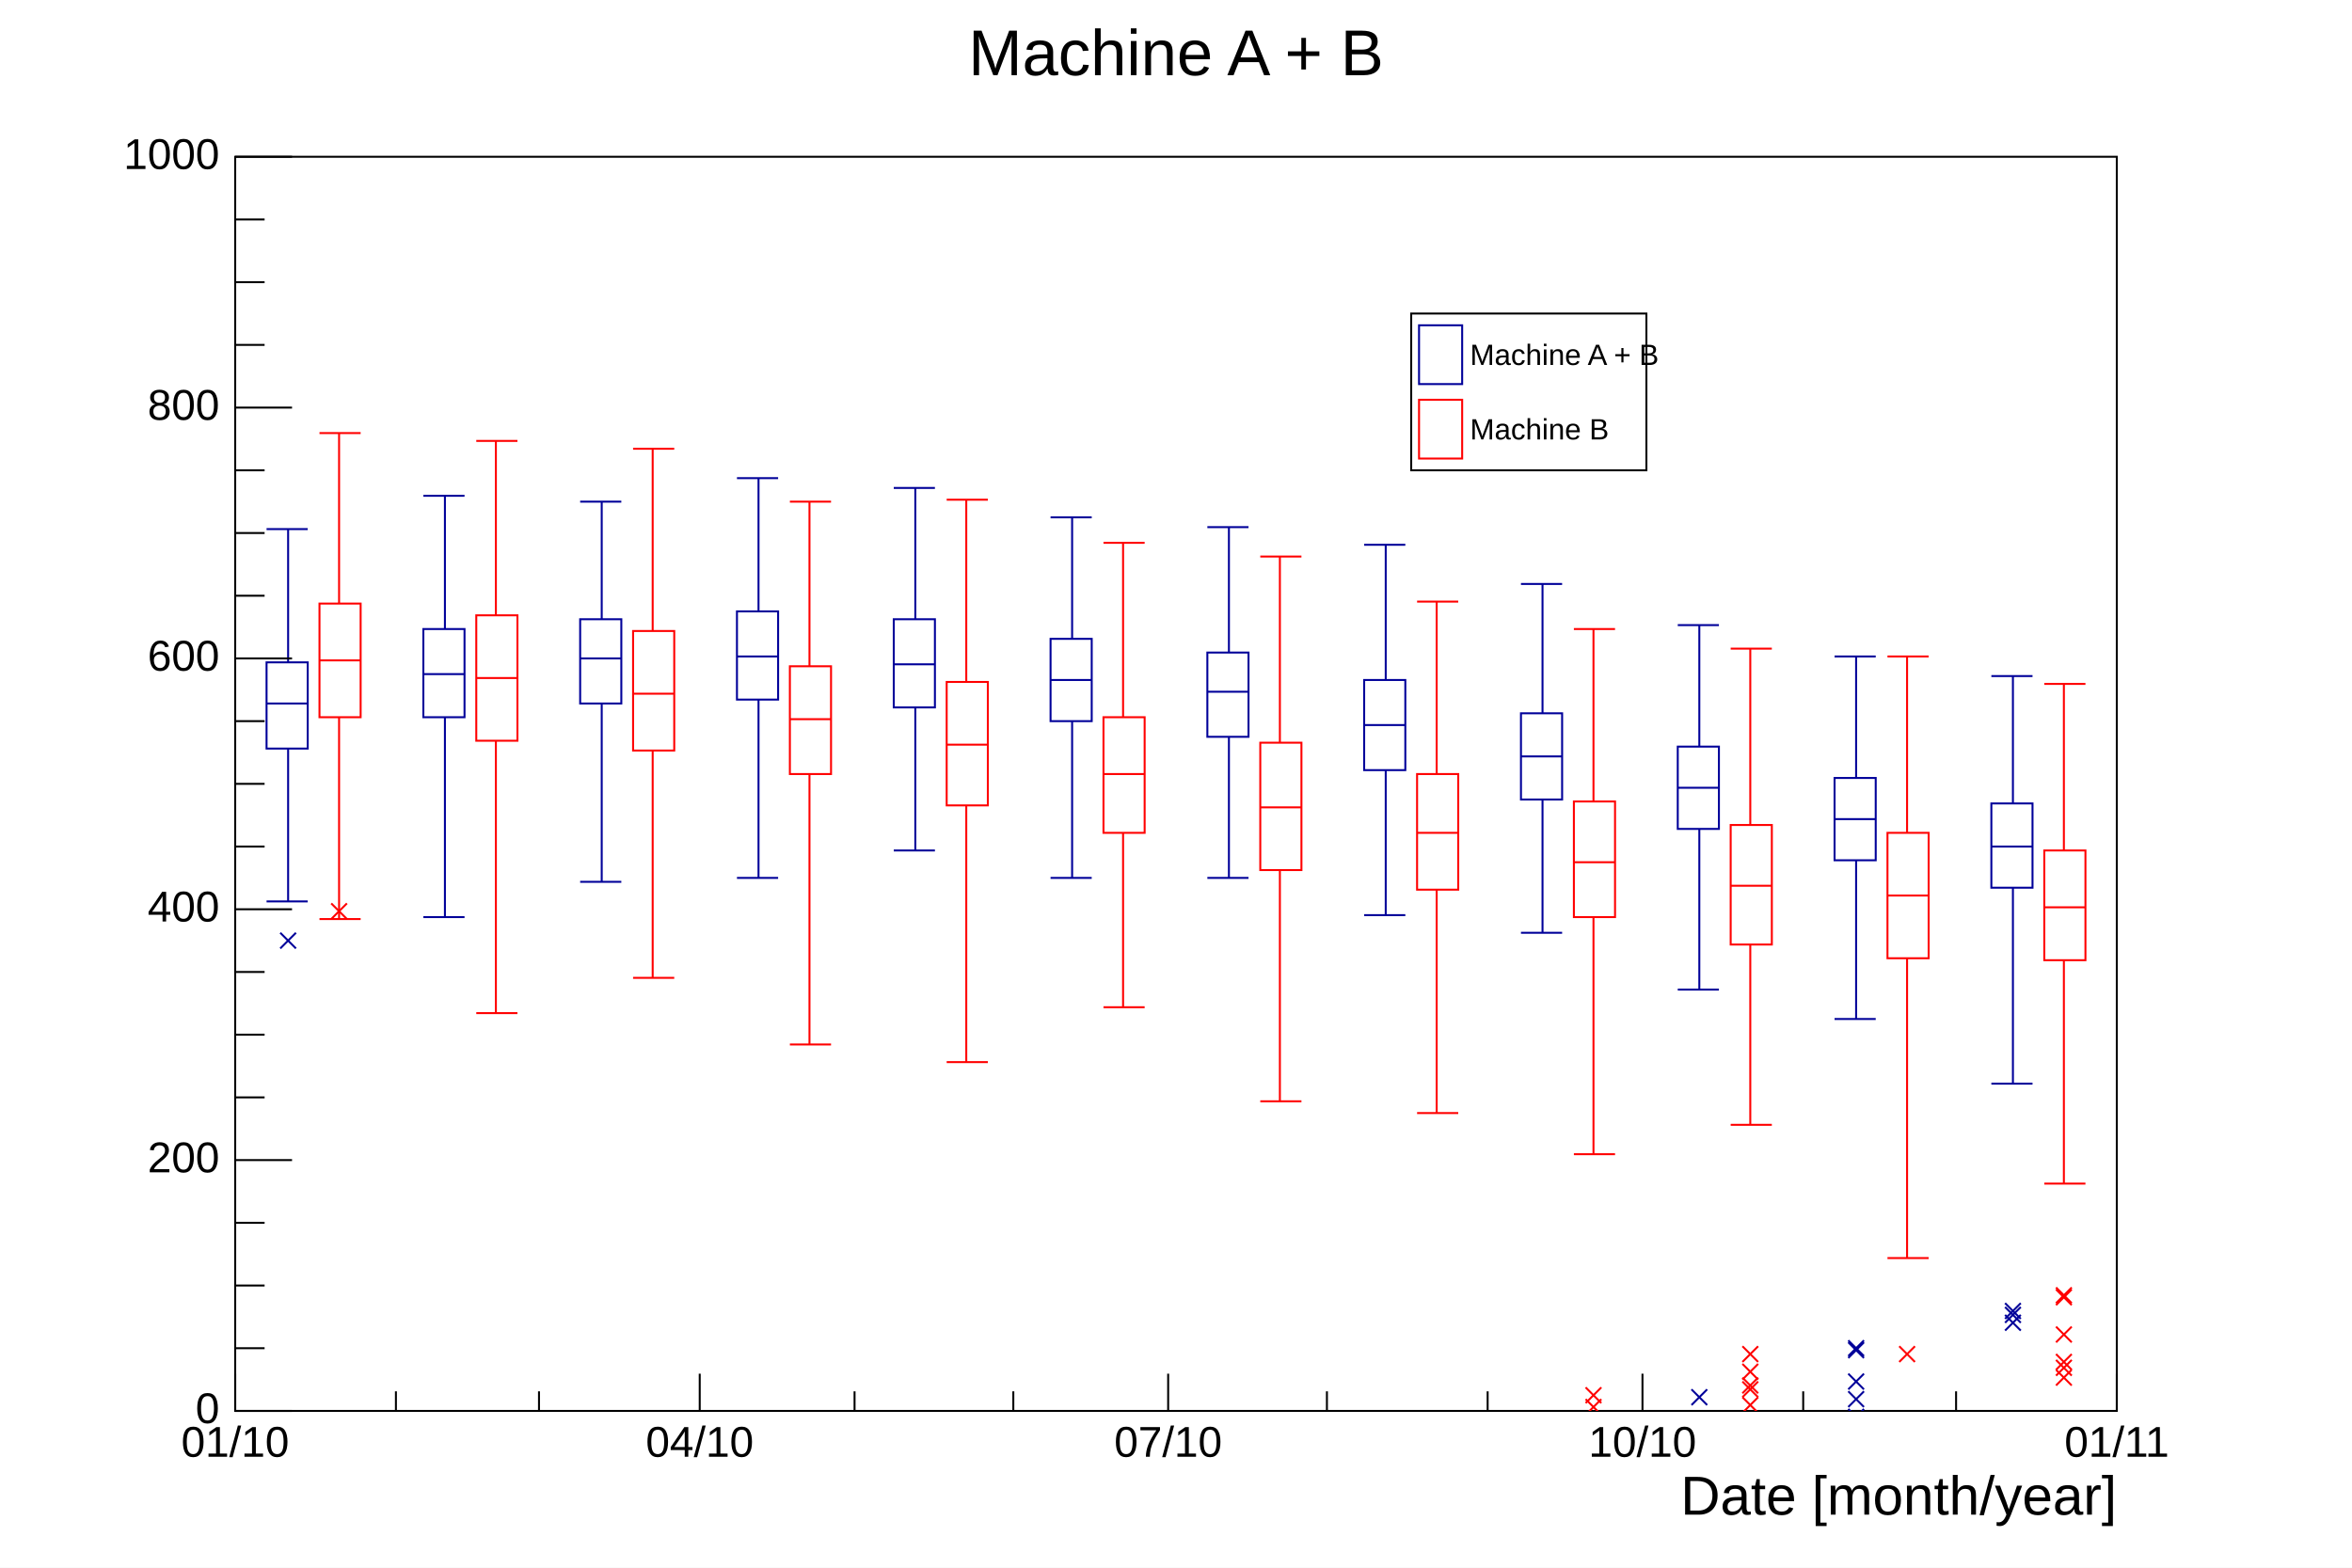
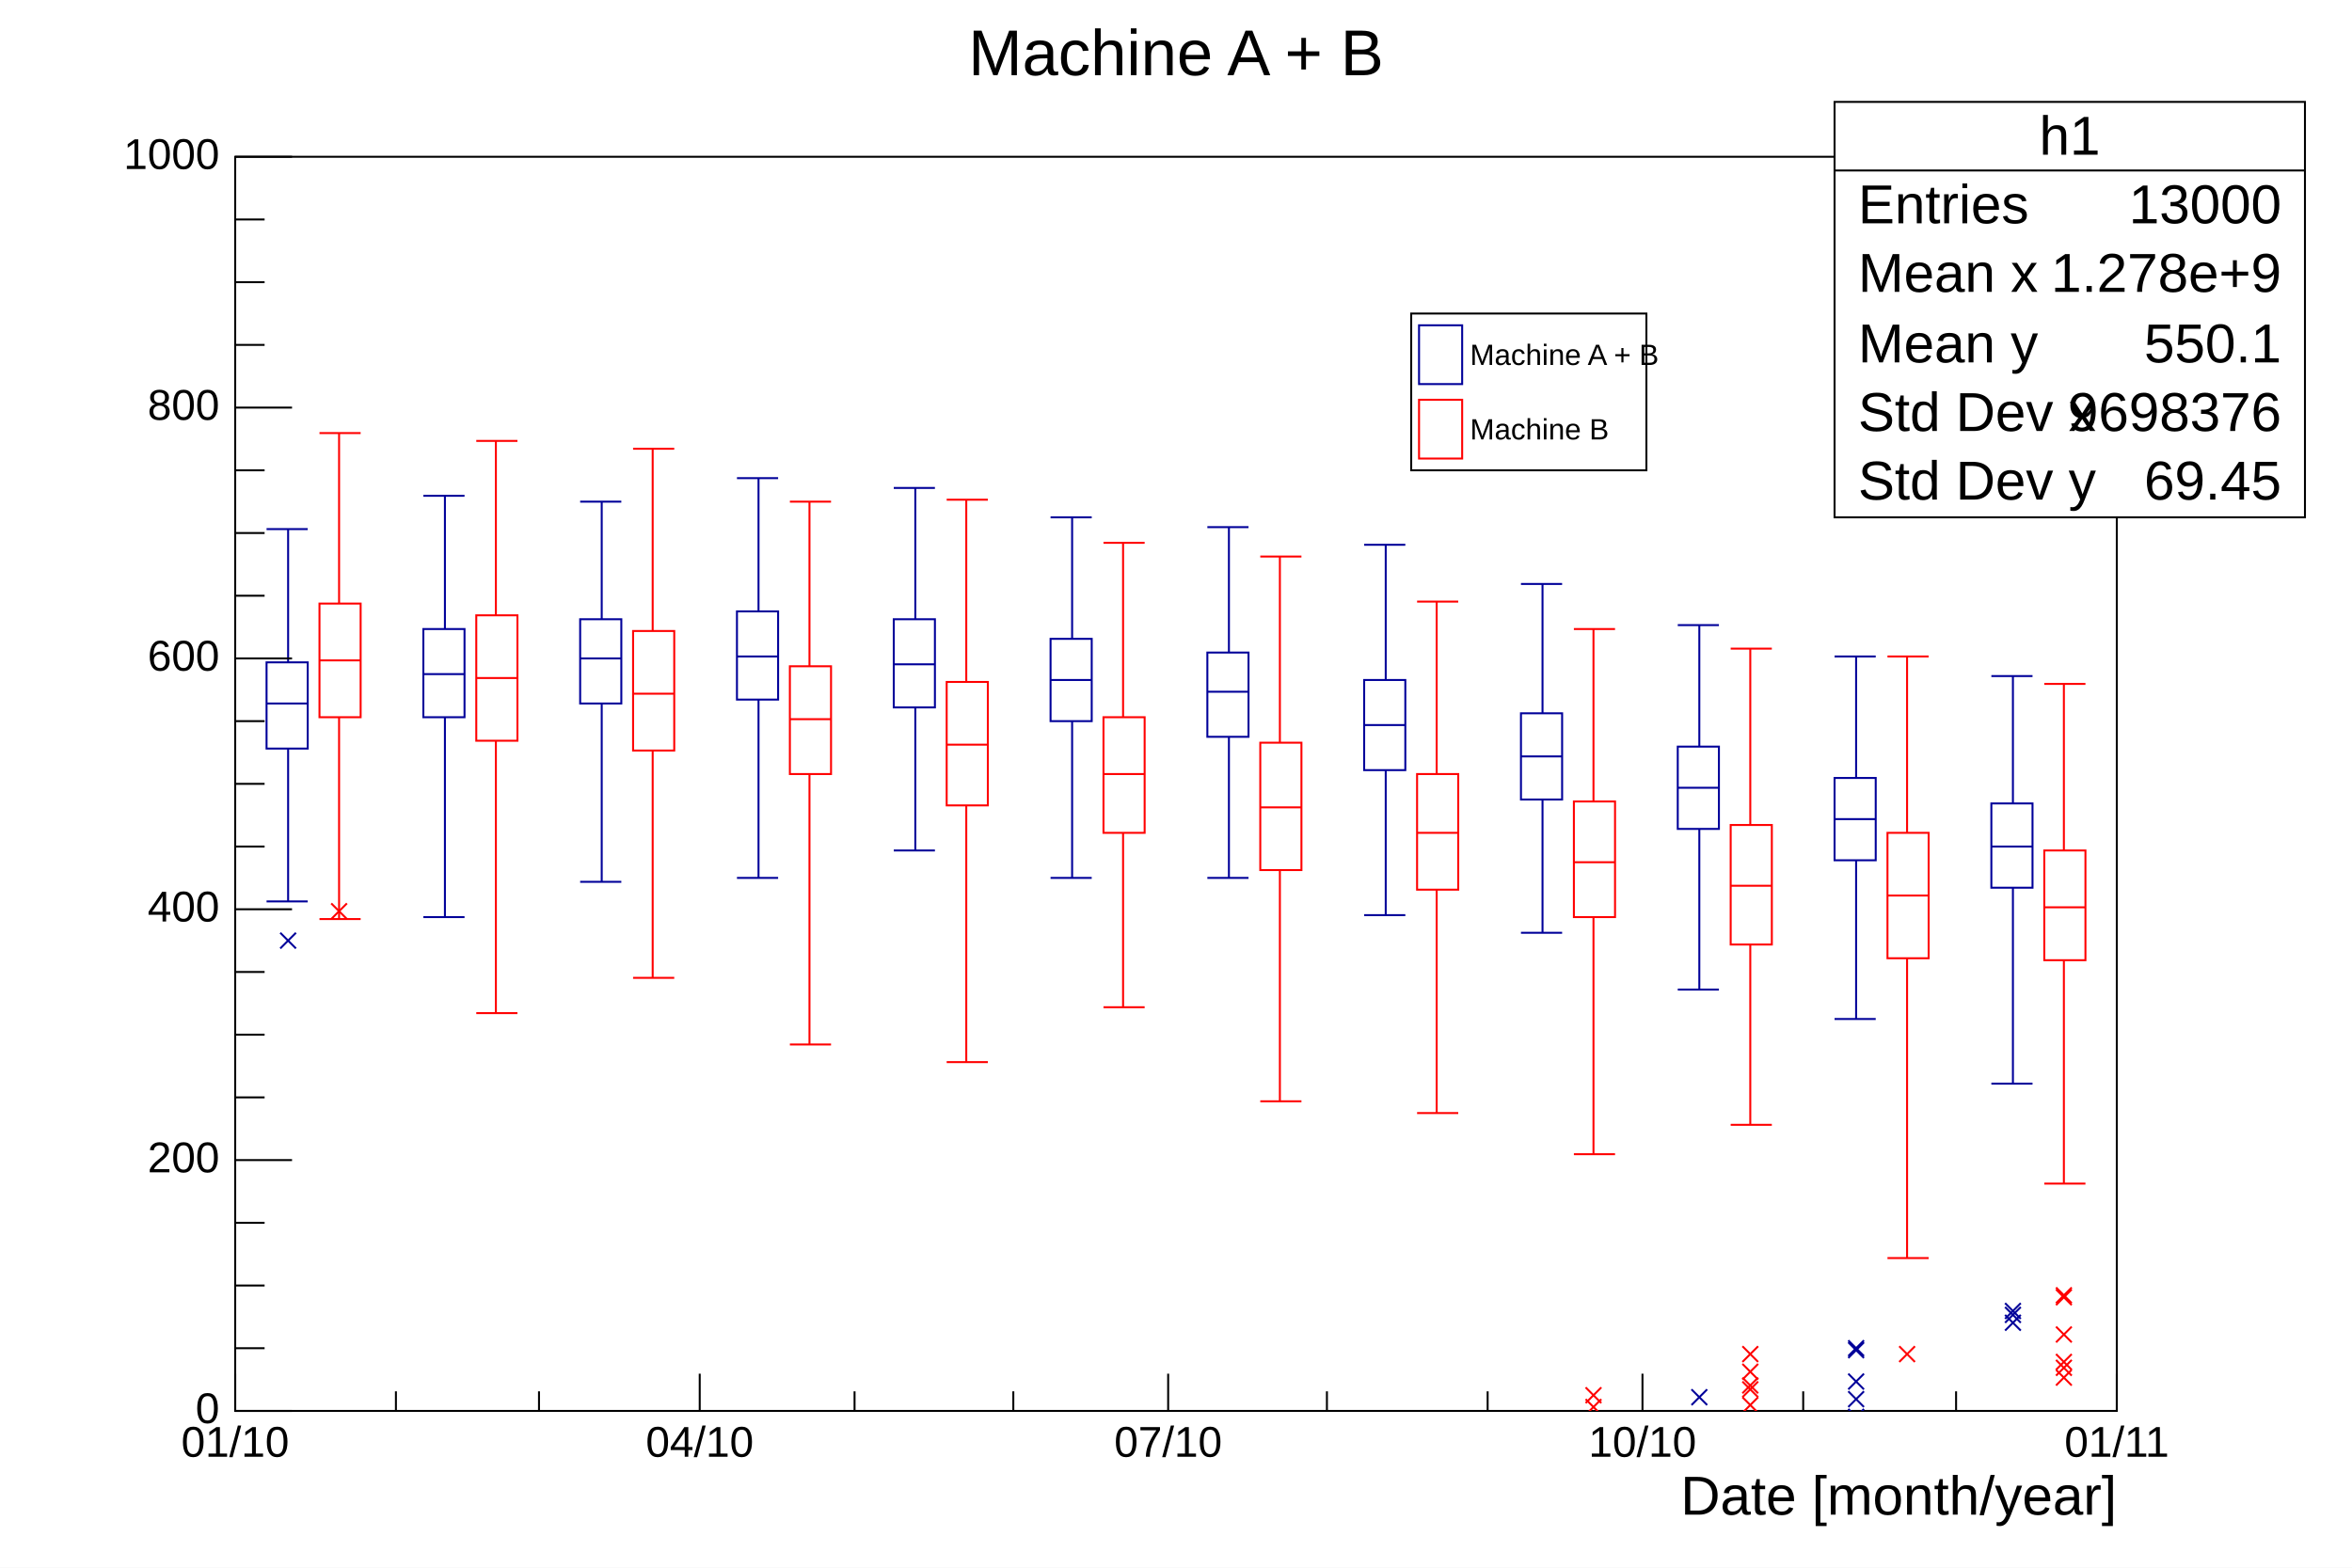
<svg xmlns="http://www.w3.org/2000/svg" viewBox="0 0 1200 800" preserveAspectRatio="none" width="1200" height="800">
  <rect x="0" y="0" width="1200" height="800" style="fill: white;" />
  <g transform="translate(120,80)">
    <rect x="0" y="0" width="960" height="640" style="fill: white; stroke: black; stroke-width: 1;" />
    <svg x="0" y="0" overflow="hidden" width="960" height="640" viewBox="0 0 960 640">
      <g objname="h1" objtype="TH2I">
        <path d="M16,279h21M16,258v44h21v-44zM27,258v-68M16,190h21M27,302v78M16,380h21M96,264h21M96,241v45h21v-45zM107,241v-68M96,173h21M107,286v102M96,388h21M176,256h21M176,236v43h21v-43zM187,236v-60M176,176h21M187,279v91M176,370h21M256,255h21M256,232v45h21v-45zM267,232v-68M256,164h21M267,277v91M256,368h21M336,259h21M336,236v45h21v-45zM347,236v-67M336,169h21M347,281v73M336,354h21M416,267h21M416,246v42h21v-42zM427,246v-62M416,184h21M427,288v80M416,368h21M496,273h21M496,253v43h21v-43zM507,253v-64M496,189h21M507,296v72M496,368h21M576,290h21M576,267v46h21v-46zM587,267v-69M576,198h21M587,313v74M576,387h21M656,306h21M656,284v44h21v-44zM667,284v-66M656,218h21M667,328v68M656,396h21M736,322h21M736,301v42h21v-42zM747,301v-62M736,239h21M747,343v82M736,425h21M816,338h21M816,317v42h21v-42zM827,317v-62M816,255h21M827,359v81M816,440h21M896,352h21M896,330v43h21v-43zM907,330v-65M896,265h21M907,373v100M896,473h21" style="stroke: rgb(0,0,153); stroke-width: 1; fill: none;" />
        <path d="M23,396l8,8m0,-8l-8,8M23,708l8,8m0,-8l-8,8M23,753l8,8m0,-8l-8,8M103,746l8,8m0,-8l-8,8M103,755l8,8m0,-8l-8,8M183,743l8,8m0,-8l-8,8M263,741l8,8m0,-8l-8,8M263,746l8,8m0,-8l-8,8M263,748l8,8m0,-8l-8,8M343,748l8,8m0,-8l-8,8M343,773l8,8m0,-8l-8,8M423,710l8,8m0,-8l-8,8M423,711l8,8m0,-8l-8,8M423,723l8,8m0,-8l-8,8M423,736l8,8m0,-8l-8,8M503,702l8,8m0,-8l-8,8M503,703l8,8m0,-8l-8,8M503,707l8,8m0,-8l-8,8M583,701l8,8m0,-8l-8,8M663,659l8,8m0,-8l-8,8M663,661l8,8m0,-8l-8,8M663,667l8,8m0,-8l-8,8M663,672l8,8m0,-8l-8,8M663,683l8,8m0,-8l-8,8M663,694l8,8m0,-8l-8,8M663,702l8,8m0,-8l-8,8M743,629l8,8m0,-8l-8,8M743,647l8,8m0,-8l-8,8M743,648l8,8m0,-8l-8,8M743,674l8,8m0,-8l-8,8M823,604l8,8m0,-8l-8,8M823,605l8,8m0,-8l-8,8M823,621l8,8m0,-8l-8,8M823,630l8,8m0,-8l-8,8M823,639l8,8m0,-8l-8,8M903,585l8,8m0,-8l-8,8M903,587l8,8m0,-8l-8,8M903,591l8,8m0,-8l-8,8" style="stroke: rgb(0,0,153); fill: none;" />
      </g>
      <g objname="h2" objtype="TH2I">
        <path d="M43,257h21M43,228v58h21v-58zM53,228v-87M43,141h21M53,286v103M43,389h21M123,266h21M123,234v64h21v-64zM133,234v-89M123,145h21M133,298v139M123,437h21M203,274h21M203,242v61h21v-61zM213,242v-93M203,149h21M213,303v116M203,419h21M283,287h21M283,260v55h21v-55zM293,260v-84M283,176h21M293,315v138M283,453h21M363,300h21M363,268v63h21v-63zM373,268v-93M363,175h21M373,331v131M363,462h21M443,315h21M443,286v59h21v-59zM453,286v-89M443,197h21M453,345v89M443,434h21M523,332h21M523,299v65h21v-65zM533,299v-95M523,204h21M533,364v118M523,482h21M603,345h21M603,315v59h21v-59zM613,315v-88M603,227h21M613,374v114M603,488h21M683,360h21M683,329v59h21v-59zM693,329v-88M683,241h21M693,388v121M683,509h21M763,372h21M763,341v61h21v-61zM773,341v-90M763,251h21M773,402v92M763,494h21M843,377h21M843,345v64h21v-64zM853,345v-90M843,255h21M853,409v153M843,562h21M923,383h21M923,354v56h21v-56zM933,354v-85M923,269h21M933,410v114M923,524h21" style="stroke: red; stroke-width: 1; fill: none;" />
        <path d="M49,381l8,8m0,-8l-8,8M49,785l8,8m0,-8l-8,8M49,790l8,8m0,-8l-8,8M49,791l8,8m0,-8l-8,8M49,806l8,8m0,-8l-8,8M49,813l8,8m0,-8l-8,8M49,815l8,8m0,-8l-8,8M49,878l8,8m0,-8l-8,8M129,786l8,8m0,-8l-8,8M209,781l8,8m0,-8l-8,8M209,789l8,8m0,-8l-8,8M289,724l8,8m0,-8l-8,8M289,731l8,8m0,-8l-8,8M289,748l8,8m0,-8l-8,8M369,723l8,8m0,-8l-8,8M369,724l8,8m0,-8l-8,8M369,742l8,8m0,-8l-8,8M449,690l8,8m0,-8l-8,8M449,695l8,8m0,-8l-8,8M449,700l8,8m0,-8l-8,8M449,705l8,8m0,-8l-8,8M449,722l8,8m0,-8l-8,8M529,684l8,8m0,-8l-8,8M609,648l8,8m0,-8l-8,8M609,661l8,8m0,-8l-8,8M609,665l8,8m0,-8l-8,8M689,628l8,8m0,-8l-8,8M689,634l8,8m0,-8l-8,8M689,671l8,8m0,-8l-8,8M769,607l8,8m0,-8l-8,8M769,616l8,8m0,-8l-8,8M769,623l8,8m0,-8l-8,8M769,625l8,8m0,-8l-8,8M769,633l8,8m0,-8l-8,8M849,607l8,8m0,-8l-8,8M929,577l8,8m0,-8l-8,8M929,578l8,8m0,-8l-8,8M929,597l8,8m0,-8l-8,8M929,611l8,8m0,-8l-8,8M929,614l8,8m0,-8l-8,8M929,619l8,8m0,-8l-8,8" style="stroke: red; fill: none;" />
      </g>
    </svg>
    <g>
      <g transform="translate(0,640)">
        <path d="M0,-19v19m82,-10v10m73,-10v10m82,-19v19m79,-10v10m81,-10v10m79,-19v19m81,-10v10m82,-10v10m79,-19v19m82,-10v10m78,-10v10m82,-19v19" style="stroke: black; stroke-width: 1;" />
        <g font-family="Arial" font-size="22" space="preserve">
          <text fill="black" x="0" y="8" dy=".7em" style="text-anchor: middle;">01/10</text>
          <text fill="black" x="237" y="8" dy=".7em" style="text-anchor: middle;">04/10</text>
          <text fill="black" x="476" y="8" dy=".7em" style="text-anchor: middle;">07/10</text>
          <text fill="black" x="718" y="8" dy=".7em" style="text-anchor: middle;">10/10</text>
          <text fill="black" x="960" y="8" dy=".7em" style="text-anchor: middle;">01/11</text>
        </g>
        <g font-family="Arial" font-size="28" space="preserve" transform="translate(960,45)">
          <text text-anchor="end" x="0" y="0" fill="black" transform="translate(0,0)" dominant-baseline="middle">Date [month/year]</text>
        </g>
      </g>
      <g>
        <path d="M29,640h-29m15,-32h-15m15,-32h-15m15,-32h-15m29,-32h-29m15,-32h-15m15,-32h-15m15,-32h-15m29,-32h-29m15,-32h-15m15,-32h-15m15,-32h-15m29,-32h-29m15,-32h-15m15,-32h-15m15,-32h-15m29,-32h-29m15,-32h-15m15,-32h-15m15,-32h-15m29,-32h-29" style="stroke: black; stroke-width: 1;" />
        <g font-family="Arial" font-size="22" space="preserve">
          <text fill="black" x="-8" y="640" style="text-anchor: end; dominant-baseline: middle;">0</text>
          <text fill="black" x="-8" y="512" style="text-anchor: end; dominant-baseline: middle;">200</text>
          <text fill="black" x="-8" y="384" style="text-anchor: end; dominant-baseline: middle;">400</text>
          <text fill="black" x="-8" y="256" style="text-anchor: end; dominant-baseline: middle;">600</text>
          <text fill="black" x="-8" y="128" style="text-anchor: end; dominant-baseline: middle;">800</text>
          <text fill="black" x="-8" y="0" style="text-anchor: end; dominant-baseline: middle;">1000</text>
        </g>
      </g>
    </g>
  </g>
  <g>
    <g objname="title" objtype="TPaveText" transform="translate(336,8)" font-family="Arial" font-size="33" space="preserve">
      <path d="M0,0h528v40h-528z" style="fill: none;" />
      <text text-anchor="middle" x="0" y="0" fill="black" transform="translate(264,21)" dominant-baseline="middle" opacity="1">Machine A + B</text>
    </g>
    <g objname="TPave" objtype="TLegend" transform="translate(720,160)" font-family="Arial" font-size="15" space="preserve">
      <path d="M0,0h120v80h-120z" style="fill: white; stroke: black; stroke-width: 1;" />
      <rect x="4" y="6" width="22" height="30" style="fill: none;" />
      <rect x="4" y="6" width="22" height="30" fill="none" style="stroke: rgb(0,0,153); stroke-width: 1;" />
      <text text-anchor="start" x="0" y="0" fill="black" transform="translate(30,22)" dominant-baseline="middle" opacity="1">Machine A + B</text>
      <rect x="4" y="44" width="22" height="30" style="fill: none;" />
      <rect x="4" y="44" width="22" height="30" fill="none" style="stroke: red; stroke-width: 1;" />
      <text text-anchor="start" x="0" y="0" fill="black" transform="translate(30,60)" dominant-baseline="middle" opacity="1">Machine B</text>
    </g>
  </g>
+   <g>
+     <g objname="stats" objtype="TPaveStats" transform="translate(936,52)" font-family="Arial" font-size="28" space="preserve">
+       <path d="M0,0h240v212h-240z" style="fill: white; stroke: black; stroke-width: 1;" />
+       <text text-anchor="middle" x="0" y="0" fill="black" transform="translate(120,19)" dominant-baseline="middle" opacity="1">h1</text>
+       <text text-anchor="start" x="0" y="0" fill="black" transform="translate(12,54)" dominant-baseline="middle" opacity="1">Entries </text>
+       <text text-anchor="end" x="0" y="0" fill="black" transform="translate(228,54)" dominant-baseline="middle" opacity="1"> 13000</text>
+       <text text-anchor="start" x="0" y="0" fill="black" transform="translate(12,89)" dominant-baseline="middle" opacity="1">Mean x </text>
+       <text text-anchor="end" x="0" y="0" fill="black" transform="translate(228,89)" dominant-baseline="middle" opacity="1"> 1.278e+9</text>
+       <text text-anchor="start" x="0" y="0" fill="black" transform="translate(12,125)" dominant-baseline="middle" opacity="1">Mean y </text>
+       <text text-anchor="end" x="0" y="0" fill="black" transform="translate(228,125)" dominant-baseline="middle" opacity="1"> 550.1</text>
+       <text text-anchor="start" x="0" y="0" fill="black" transform="translate(12,160)" dominant-baseline="middle" opacity="1">Std Dev x </text>
+       <text text-anchor="end" x="0" y="0" fill="black" transform="translate(228,160)" dominant-baseline="middle" opacity="1"> 9698376</text>
+       <text text-anchor="start" x="0" y="0" fill="black" transform="translate(12,195)" dominant-baseline="middle" opacity="1">Std Dev y </text>
+       <text text-anchor="end" x="0" y="0" fill="black" transform="translate(228,195)" dominant-baseline="middle" opacity="1"> 69.45</text>
+       <path d="M0,35h240" style="stroke: black; stroke-width: 1;" />
+     </g>
+   </g>
</svg>
